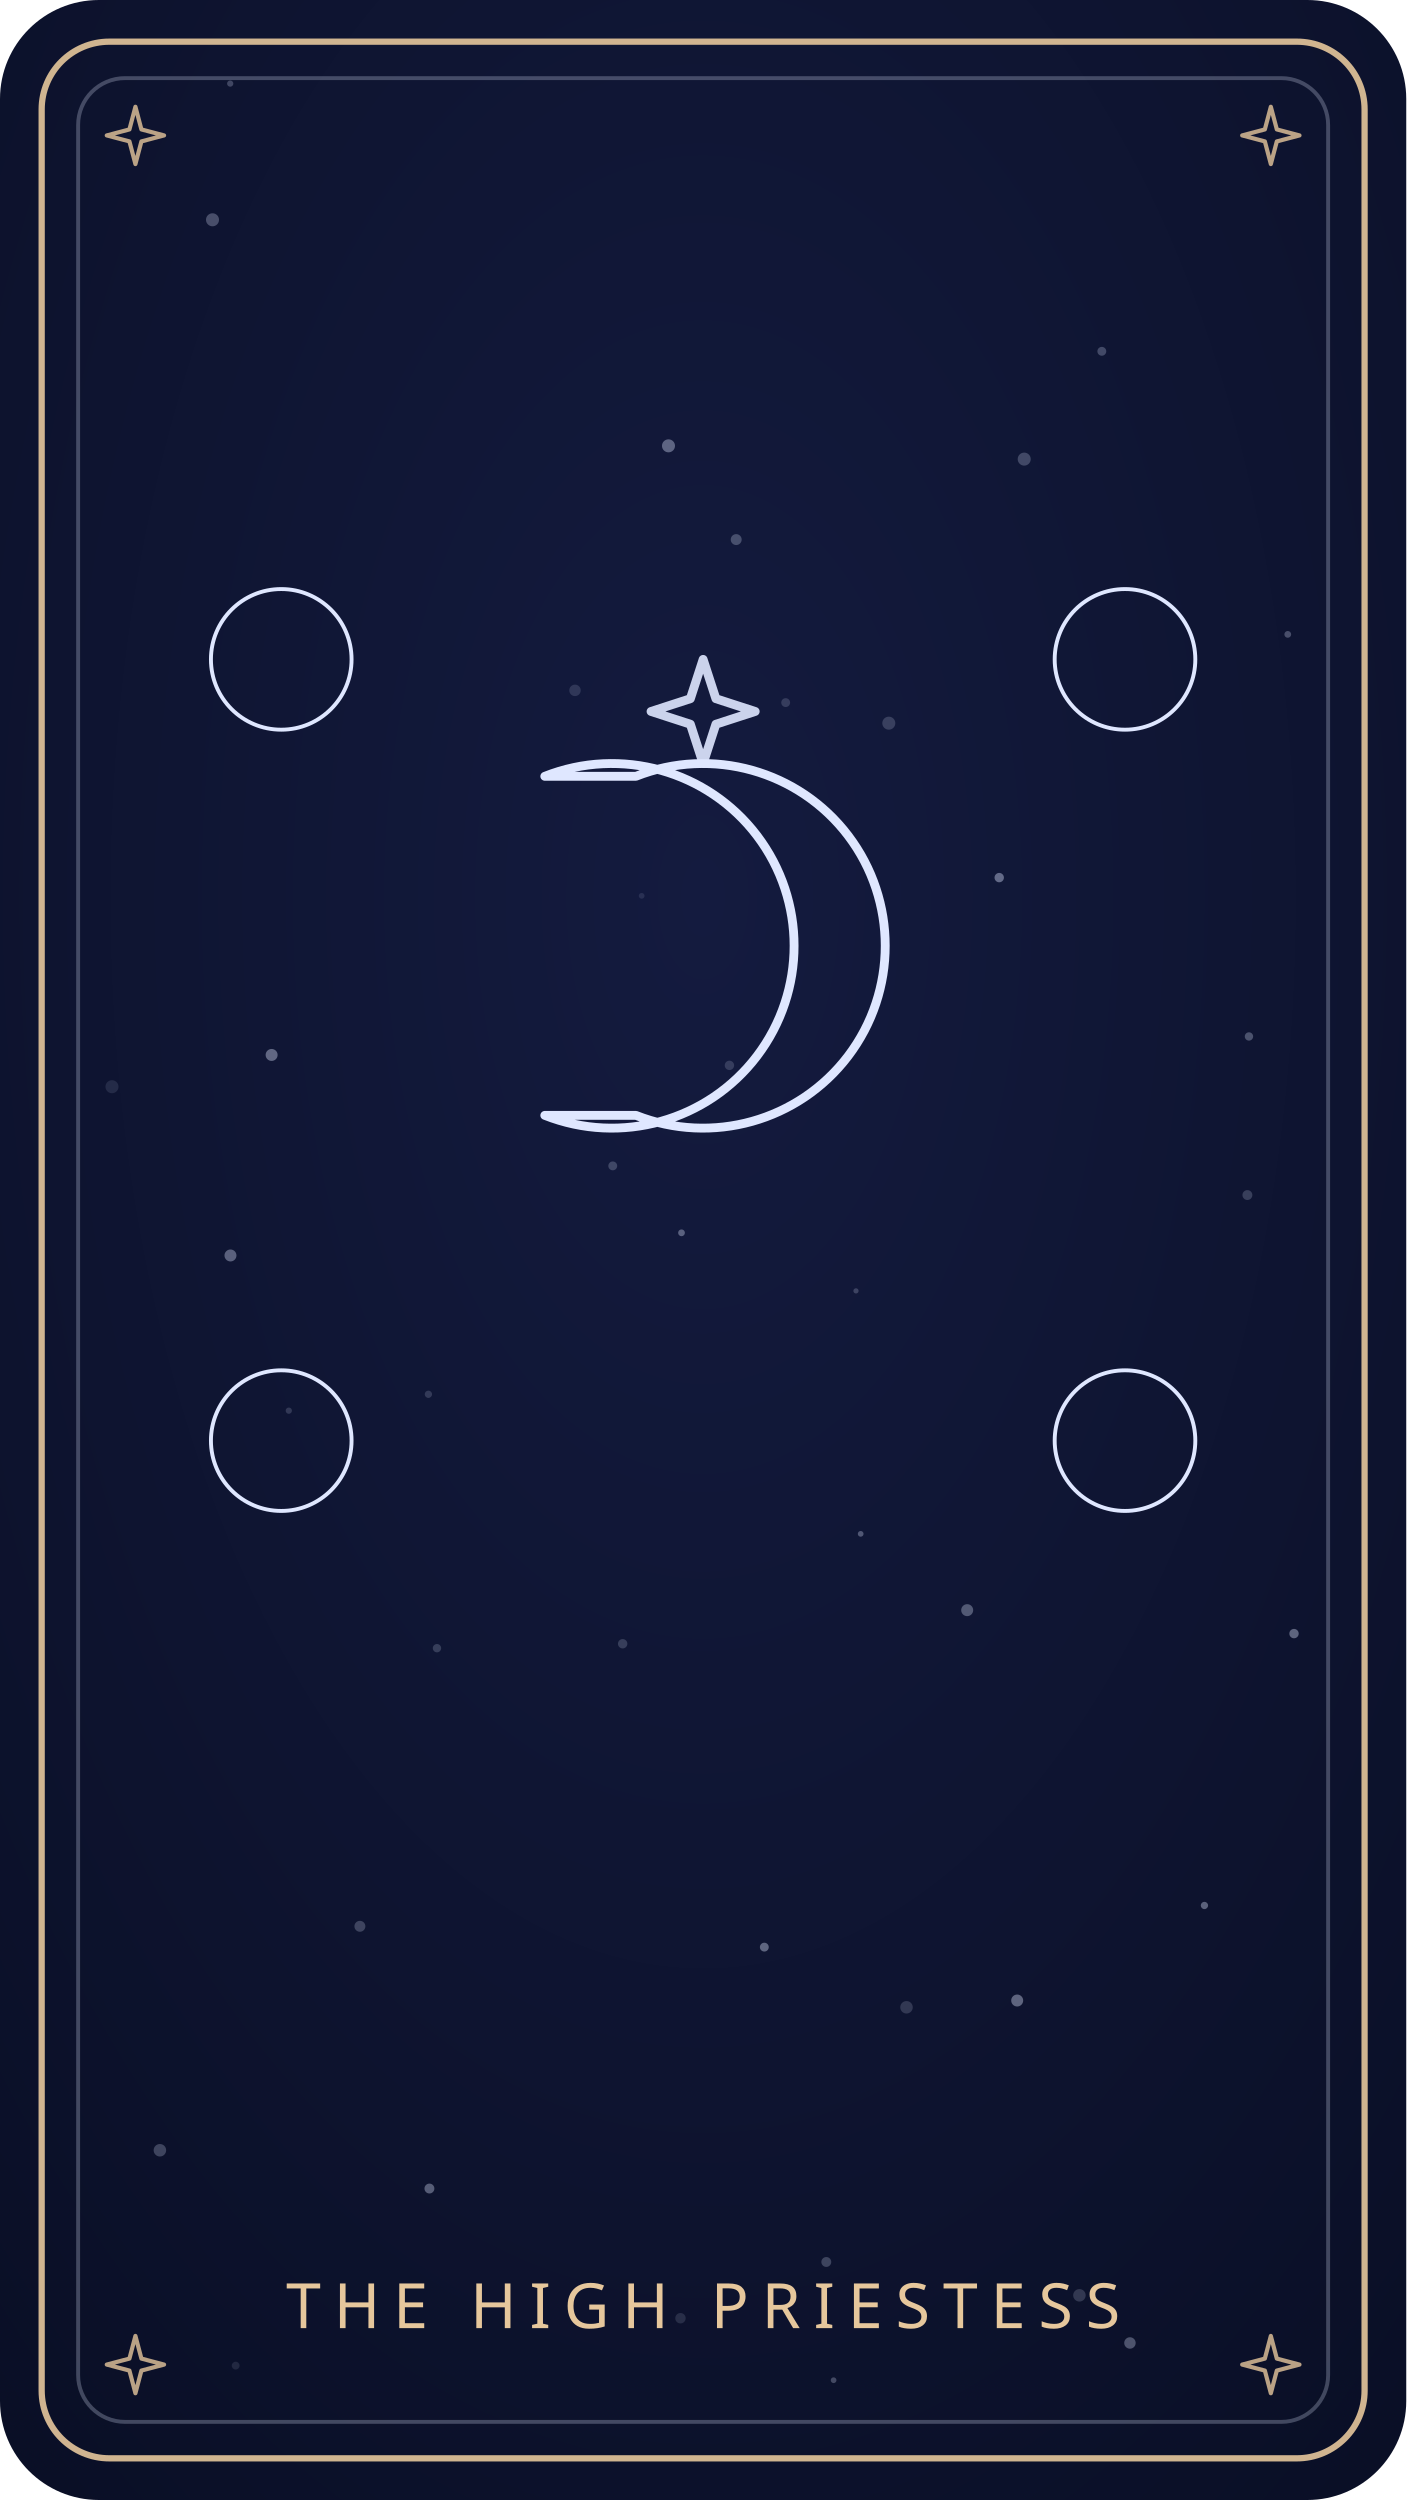
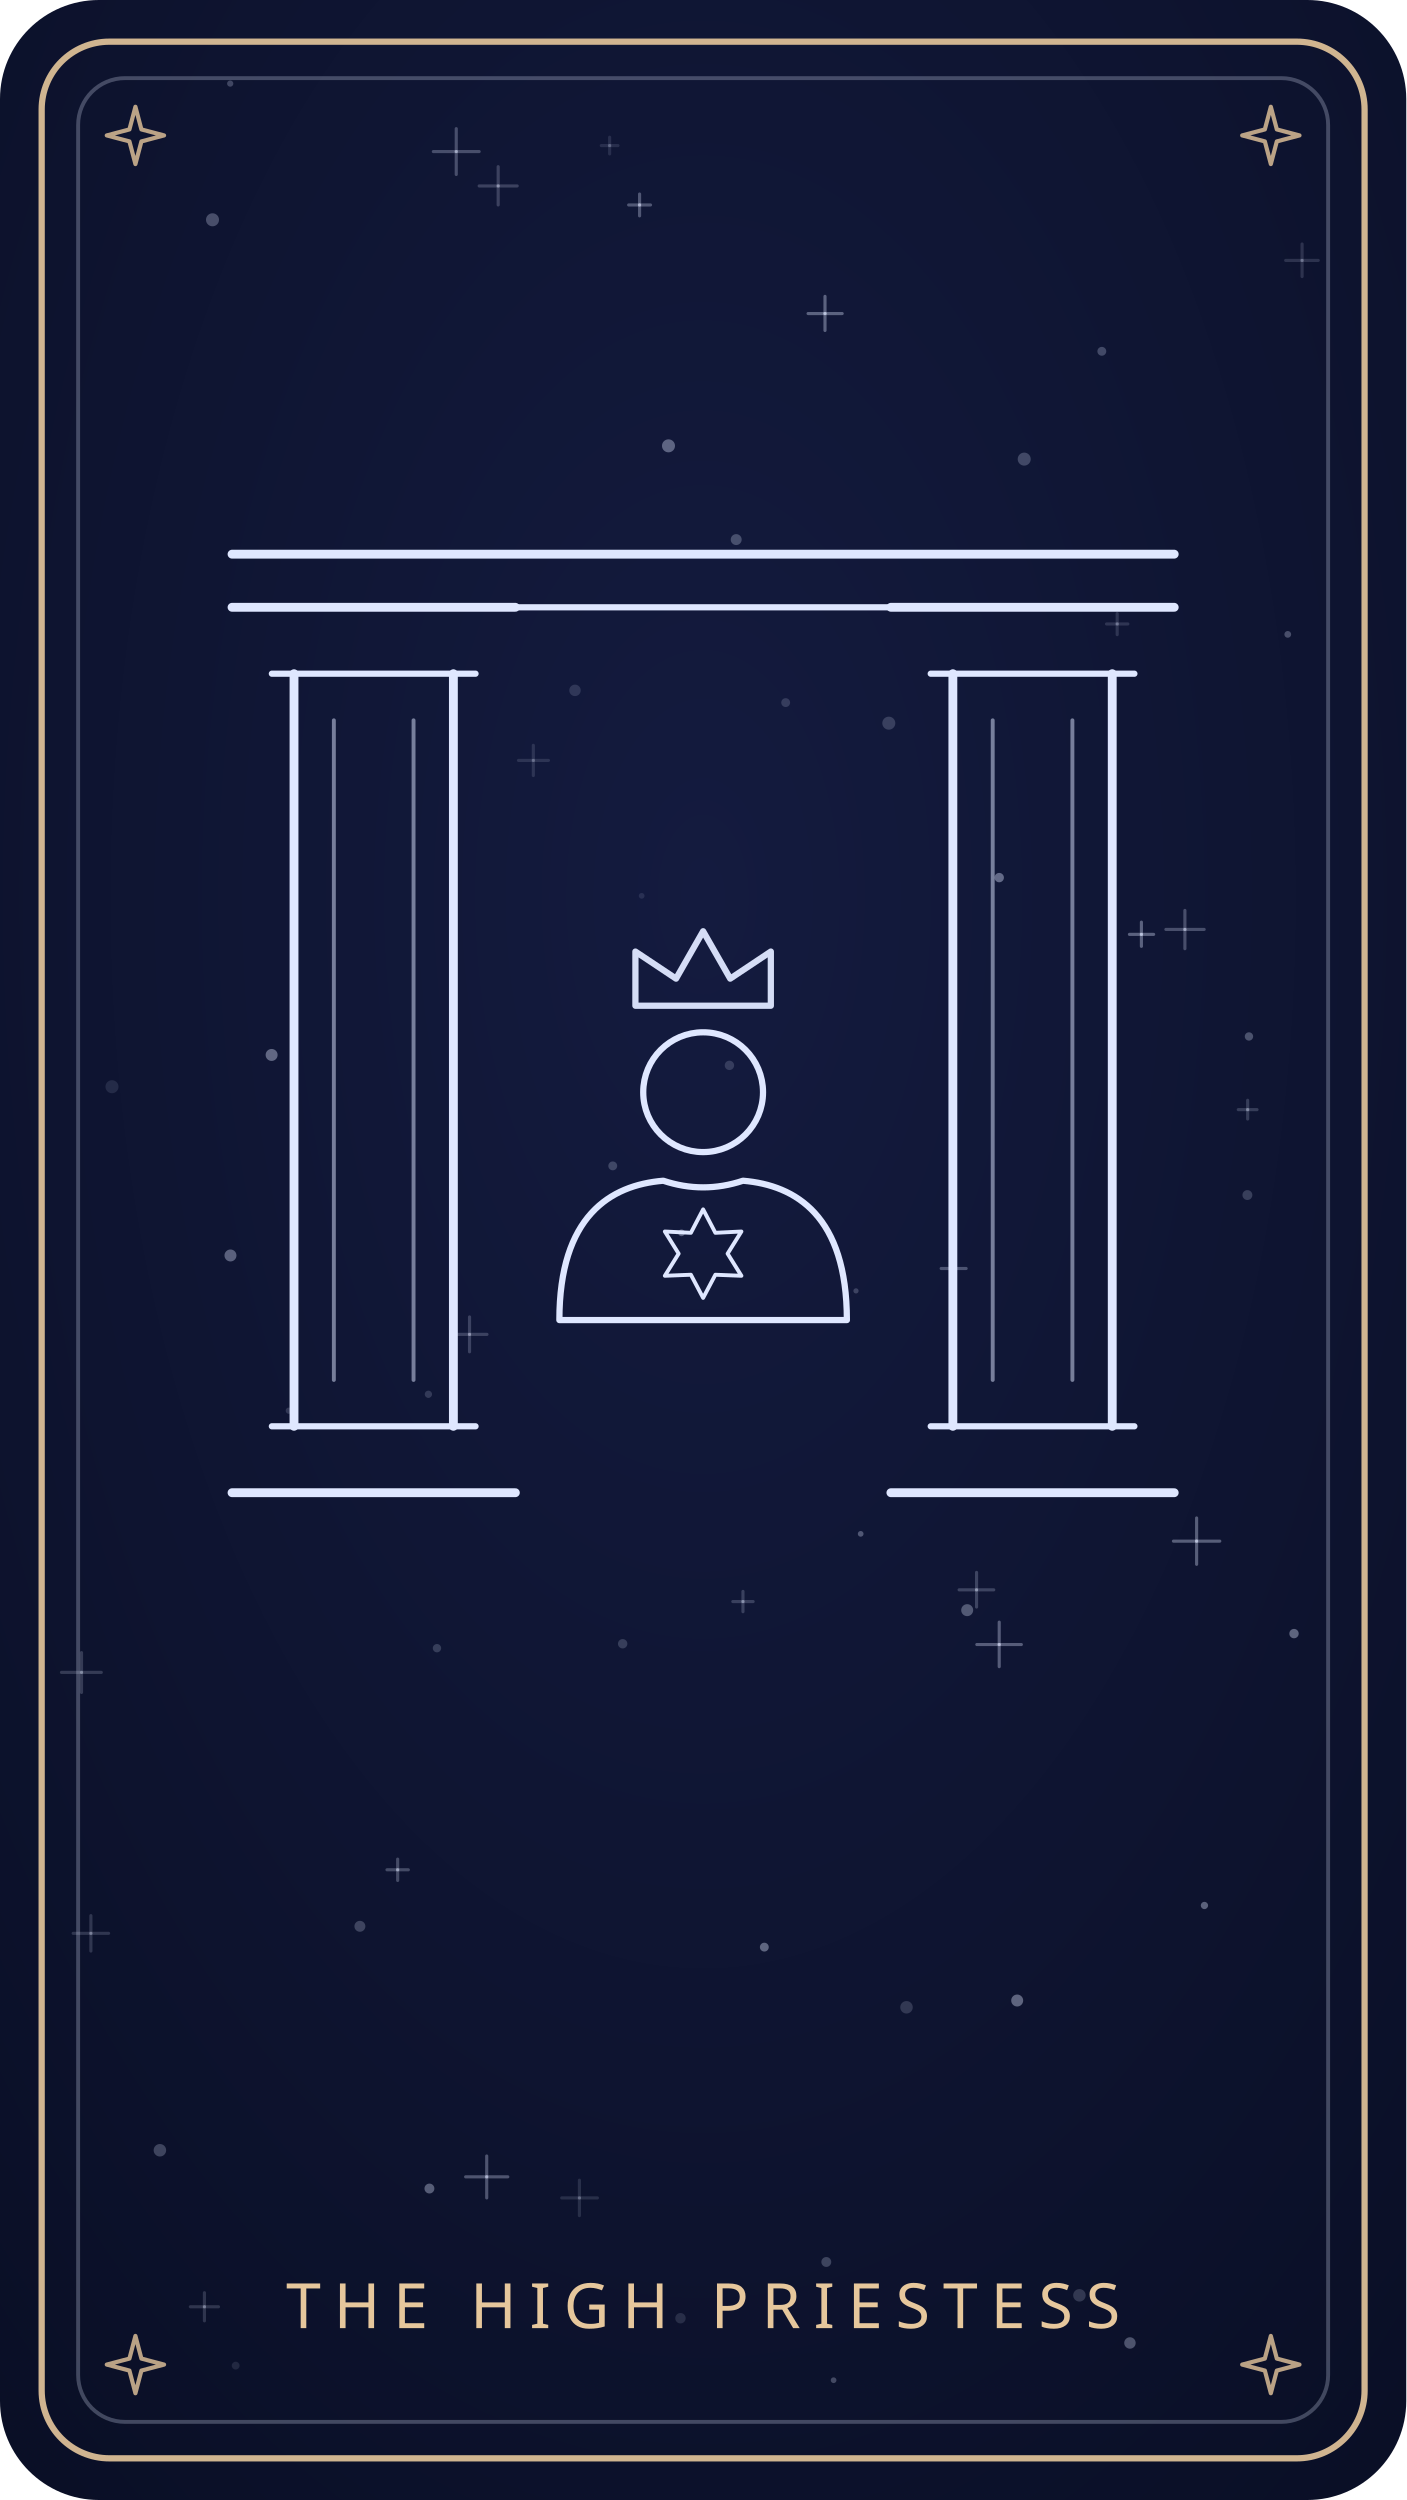
<svg xmlns="http://www.w3.org/2000/svg" viewBox="0 0 540 960" width="540" height="960">
  <defs>
    <radialGradient id="bg" cx="50%" cy="36%" r="85%">
      <stop offset="0%" stop-color="#141b3f" />
      <stop offset="100%" stop-color="#090e24" />
    </radialGradient>
  </defs>
  <rect x="0" y="0" width="540" height="960" rx="38" fill="url(#bg)" />
  <circle cx="280.1" cy="409.1" r="1.8" fill="#dfe7ff" stroke="none" fill-opacity="0.17" />
  <circle cx="330.5" cy="589.0" r="1.1" fill="#dfe7ff" stroke="none" fill-opacity="0.31" />
  <circle cx="138.2" cy="739.7" r="2.1" fill="#dfe7ff" stroke="none" fill-opacity="0.23" />
  <circle cx="393.3" cy="176.3" r="2.5" fill="#dfe7ff" stroke="none" fill-opacity="0.24" />
  <circle cx="164.9" cy="840.4" r="1.9" fill="#dfe7ff" stroke="none" fill-opacity="0.35" />
-   <line x1="479.1" y1="426.1" x2="482.7" y2="426.1" w="1.2" color="#dfe7ff" op="0.187" />
-   <line x1="479.1" y1="426.1" x2="479.1" y2="429.7" w="1.2" color="#dfe7ff" op="0.187" />
-   <line x1="479.1" y1="426.1" x2="475.5" y2="426.1" w="1.2" color="#dfe7ff" op="0.187" />
-   <line x1="479.1" y1="426.1" x2="479.1" y2="422.5" w="1.2" color="#dfe7ff" op="0.187" />
-   <line x1="375.0" y1="610.5" x2="381.6" y2="610.5" w="1.2" color="#dfe7ff" op="0.217" />
-   <line x1="375.0" y1="610.5" x2="375.0" y2="617.1" w="1.2" color="#dfe7ff" op="0.217" />
-   <line x1="375.0" y1="610.5" x2="368.3" y2="610.5" w="1.2" color="#dfe7ff" op="0.217" />
-   <line x1="375.0" y1="610.5" x2="375.0" y2="603.8" w="1.2" color="#dfe7ff" op="0.217" />
+   <line x1="479.1" y1="426.1" x2="482.7" y2="426.1" fill="none" stroke="#dfe7ff" stroke-width="1.2" stroke-linecap="round" stroke-linejoin="round" stroke-opacity="0.19" />
+   <line x1="479.1" y1="426.1" x2="479.1" y2="429.7" fill="none" stroke="#dfe7ff" stroke-width="1.2" stroke-linecap="round" stroke-linejoin="round" stroke-opacity="0.19" />
+   <line x1="479.1" y1="426.1" x2="475.5" y2="426.1" fill="none" stroke="#dfe7ff" stroke-width="1.2" stroke-linecap="round" stroke-linejoin="round" stroke-opacity="0.19" />
+   <line x1="479.1" y1="426.1" x2="479.1" y2="422.5" fill="none" stroke="#dfe7ff" stroke-width="1.2" stroke-linecap="round" stroke-linejoin="round" stroke-opacity="0.19" />
+   <line x1="375.0" y1="610.5" x2="381.6" y2="610.5" fill="none" stroke="#dfe7ff" stroke-width="1.2" stroke-linecap="round" stroke-linejoin="round" stroke-opacity="0.22" />
+   <line x1="375.0" y1="610.5" x2="375.0" y2="617.1" fill="none" stroke="#dfe7ff" stroke-width="1.2" stroke-linecap="round" stroke-linejoin="round" stroke-opacity="0.22" />
+   <line x1="375.0" y1="610.5" x2="368.3" y2="610.5" fill="none" stroke="#dfe7ff" stroke-width="1.2" stroke-linecap="round" stroke-linejoin="round" stroke-opacity="0.22" />
+   <line x1="375.0" y1="610.5" x2="375.0" y2="603.8" fill="none" stroke="#dfe7ff" stroke-width="1.2" stroke-linecap="round" stroke-linejoin="round" stroke-opacity="0.22" />
  <circle cx="104.3" cy="405.1" r="2.3" fill="#dfe7ff" stroke="none" fill-opacity="0.39" />
  <circle cx="293.5" cy="747.7" r="1.7" fill="#dfe7ff" stroke="none" fill-opacity="0.38" />
  <circle cx="261.7" cy="473.4" r="1.3" fill="#dfe7ff" stroke="none" fill-opacity="0.35" />
  <circle cx="390.6" cy="768.2" r="2.3" fill="#dfe7ff" stroke="none" fill-opacity="0.38" />
-   <line x1="34.9" y1="742.4" x2="41.7" y2="742.4" w="1.2" color="#dfe7ff" op="0.169" />
-   <line x1="34.9" y1="742.4" x2="34.9" y2="749.2" w="1.2" color="#dfe7ff" op="0.169" />
-   <line x1="34.9" y1="742.4" x2="28.1" y2="742.4" w="1.2" color="#dfe7ff" op="0.169" />
-   <line x1="34.9" y1="742.4" x2="34.9" y2="735.6" w="1.2" color="#dfe7ff" op="0.169" />
+   <line x1="34.9" y1="742.4" x2="41.7" y2="742.4" fill="none" stroke="#dfe7ff" stroke-width="1.2" stroke-linecap="round" stroke-linejoin="round" stroke-opacity="0.17" />
+   <line x1="34.9" y1="742.4" x2="34.9" y2="749.2" fill="none" stroke="#dfe7ff" stroke-width="1.2" stroke-linecap="round" stroke-linejoin="round" stroke-opacity="0.17" />
+   <line x1="34.9" y1="742.4" x2="28.1" y2="742.4" fill="none" stroke="#dfe7ff" stroke-width="1.2" stroke-linecap="round" stroke-linejoin="round" stroke-opacity="0.17" />
+   <line x1="34.9" y1="742.4" x2="34.9" y2="735.6" fill="none" stroke="#dfe7ff" stroke-width="1.2" stroke-linecap="round" stroke-linejoin="round" stroke-opacity="0.17" />
  <circle cx="256.7" cy="171.2" r="2.5" fill="#dfe7ff" stroke="none" fill-opacity="0.37" />
  <circle cx="43.0" cy="417.3" r="2.5" fill="#dfe7ff" stroke="none" fill-opacity="0.11" />
-   <line x1="191.3" y1="71.4" x2="198.6" y2="71.4" w="1.2" color="#dfe7ff" op="0.213" />
-   <line x1="191.3" y1="71.4" x2="191.3" y2="78.7" w="1.2" color="#dfe7ff" op="0.213" />
-   <line x1="191.3" y1="71.4" x2="184.0" y2="71.4" w="1.2" color="#dfe7ff" op="0.213" />
-   <line x1="191.3" y1="71.4" x2="191.3" y2="64.0" w="1.2" color="#dfe7ff" op="0.213" />
+   <line x1="191.3" y1="71.4" x2="198.6" y2="71.4" fill="none" stroke="#dfe7ff" stroke-width="1.2" stroke-linecap="round" stroke-linejoin="round" stroke-opacity="0.21" />
+   <line x1="191.3" y1="71.4" x2="191.3" y2="78.7" fill="none" stroke="#dfe7ff" stroke-width="1.2" stroke-linecap="round" stroke-linejoin="round" stroke-opacity="0.21" />
+   <line x1="191.3" y1="71.4" x2="184.0" y2="71.4" fill="none" stroke="#dfe7ff" stroke-width="1.2" stroke-linecap="round" stroke-linejoin="round" stroke-opacity="0.21" />
+   <line x1="191.3" y1="71.4" x2="191.3" y2="64.0" fill="none" stroke="#dfe7ff" stroke-width="1.2" stroke-linecap="round" stroke-linejoin="round" stroke-opacity="0.21" />
  <circle cx="423.1" cy="134.9" r="1.7" fill="#dfe7ff" stroke="none" fill-opacity="0.25" />
-   <line x1="316.8" y1="120.4" x2="323.4" y2="120.4" w="1.2" color="#dfe7ff" op="0.36" />
-   <line x1="316.8" y1="120.4" x2="316.8" y2="126.9" w="1.2" color="#dfe7ff" op="0.36" />
-   <line x1="316.8" y1="120.4" x2="310.3" y2="120.4" w="1.2" color="#dfe7ff" op="0.36" />
-   <line x1="316.8" y1="120.4" x2="316.8" y2="113.8" w="1.2" color="#dfe7ff" op="0.36" />
-   <line x1="175.2" y1="58.2" x2="184.0" y2="58.2" w="1.2" color="#dfe7ff" op="0.273" />
-   <line x1="175.2" y1="58.2" x2="175.2" y2="67.0" w="1.2" color="#dfe7ff" op="0.273" />
-   <line x1="175.2" y1="58.2" x2="166.4" y2="58.2" w="1.2" color="#dfe7ff" op="0.273" />
-   <line x1="175.2" y1="58.2" x2="175.2" y2="49.4" w="1.2" color="#dfe7ff" op="0.273" />
+   <line x1="316.8" y1="120.4" x2="323.4" y2="120.4" fill="none" stroke="#dfe7ff" stroke-width="1.2" stroke-linecap="round" stroke-linejoin="round" stroke-opacity="0.36" />
+   <line x1="316.8" y1="120.4" x2="316.8" y2="126.9" fill="none" stroke="#dfe7ff" stroke-width="1.2" stroke-linecap="round" stroke-linejoin="round" stroke-opacity="0.36" />
+   <line x1="316.8" y1="120.4" x2="310.3" y2="120.4" fill="none" stroke="#dfe7ff" stroke-width="1.2" stroke-linecap="round" stroke-linejoin="round" stroke-opacity="0.36" />
+   <line x1="316.8" y1="120.4" x2="316.8" y2="113.8" fill="none" stroke="#dfe7ff" stroke-width="1.2" stroke-linecap="round" stroke-linejoin="round" stroke-opacity="0.36" />
+   <line x1="175.2" y1="58.2" x2="184.0" y2="58.2" fill="none" stroke="#dfe7ff" stroke-width="1.2" stroke-linecap="round" stroke-linejoin="round" stroke-opacity="0.27" />
+   <line x1="175.2" y1="58.2" x2="175.2" y2="67.0" fill="none" stroke="#dfe7ff" stroke-width="1.2" stroke-linecap="round" stroke-linejoin="round" stroke-opacity="0.27" />
+   <line x1="175.2" y1="58.2" x2="166.4" y2="58.2" fill="none" stroke="#dfe7ff" stroke-width="1.2" stroke-linecap="round" stroke-linejoin="round" stroke-opacity="0.27" />
+   <line x1="175.2" y1="58.2" x2="175.2" y2="49.4" fill="none" stroke="#dfe7ff" stroke-width="1.2" stroke-linecap="round" stroke-linejoin="round" stroke-opacity="0.27" />
  <circle cx="433.9" cy="899.7" r="2.2" fill="#dfe7ff" stroke="none" fill-opacity="0.31" />
-   <line x1="383.7" y1="631.5" x2="392.2" y2="631.5" w="1.2" color="#dfe7ff" op="0.341" />
-   <line x1="383.7" y1="631.5" x2="383.7" y2="640.0" w="1.2" color="#dfe7ff" op="0.341" />
-   <line x1="383.7" y1="631.5" x2="375.1" y2="631.5" w="1.2" color="#dfe7ff" op="0.341" />
-   <line x1="383.7" y1="631.5" x2="383.7" y2="622.9" w="1.2" color="#dfe7ff" op="0.341" />
-   <line x1="222.5" y1="844.0" x2="229.4" y2="844.0" w="1.2" color="#dfe7ff" op="0.125" />
-   <line x1="222.5" y1="844.0" x2="222.5" y2="850.8" w="1.2" color="#dfe7ff" op="0.125" />
-   <line x1="222.5" y1="844.0" x2="215.7" y2="844.0" w="1.2" color="#dfe7ff" op="0.125" />
-   <line x1="222.5" y1="844.0" x2="222.5" y2="837.2" w="1.2" color="#dfe7ff" op="0.125" />
-   <line x1="180.3" y1="512.4" x2="187.0" y2="512.4" w="1.2" color="#dfe7ff" op="0.214" />
-   <line x1="180.3" y1="512.4" x2="180.3" y2="519.1" w="1.2" color="#dfe7ff" op="0.214" />
-   <line x1="180.3" y1="512.4" x2="173.6" y2="512.4" w="1.2" color="#dfe7ff" op="0.214" />
-   <line x1="180.3" y1="512.4" x2="180.3" y2="505.7" w="1.2" color="#dfe7ff" op="0.214" />
+   <line x1="383.7" y1="631.5" x2="392.2" y2="631.5" fill="none" stroke="#dfe7ff" stroke-width="1.2" stroke-linecap="round" stroke-linejoin="round" stroke-opacity="0.34" />
+   <line x1="383.7" y1="631.5" x2="383.7" y2="640.0" fill="none" stroke="#dfe7ff" stroke-width="1.2" stroke-linecap="round" stroke-linejoin="round" stroke-opacity="0.34" />
+   <line x1="383.7" y1="631.5" x2="375.1" y2="631.5" fill="none" stroke="#dfe7ff" stroke-width="1.2" stroke-linecap="round" stroke-linejoin="round" stroke-opacity="0.34" />
+   <line x1="383.7" y1="631.5" x2="383.7" y2="622.9" fill="none" stroke="#dfe7ff" stroke-width="1.2" stroke-linecap="round" stroke-linejoin="round" stroke-opacity="0.34" />
+   <line x1="222.5" y1="844.0" x2="229.4" y2="844.0" fill="none" stroke="#dfe7ff" stroke-width="1.2" stroke-linecap="round" stroke-linejoin="round" stroke-opacity="0.13" />
+   <line x1="222.5" y1="844.0" x2="222.5" y2="850.8" fill="none" stroke="#dfe7ff" stroke-width="1.2" stroke-linecap="round" stroke-linejoin="round" stroke-opacity="0.13" />
+   <line x1="222.5" y1="844.0" x2="215.7" y2="844.0" fill="none" stroke="#dfe7ff" stroke-width="1.2" stroke-linecap="round" stroke-linejoin="round" stroke-opacity="0.13" />
+   <line x1="222.5" y1="844.0" x2="222.5" y2="837.2" fill="none" stroke="#dfe7ff" stroke-width="1.2" stroke-linecap="round" stroke-linejoin="round" stroke-opacity="0.13" />
+   <line x1="180.3" y1="512.4" x2="187.0" y2="512.4" fill="none" stroke="#dfe7ff" stroke-width="1.2" stroke-linecap="round" stroke-linejoin="round" stroke-opacity="0.21" />
+   <line x1="180.3" y1="512.4" x2="180.3" y2="519.1" fill="none" stroke="#dfe7ff" stroke-width="1.2" stroke-linecap="round" stroke-linejoin="round" stroke-opacity="0.21" />
+   <line x1="180.3" y1="512.4" x2="173.6" y2="512.4" fill="none" stroke="#dfe7ff" stroke-width="1.2" stroke-linecap="round" stroke-linejoin="round" stroke-opacity="0.21" />
+   <line x1="180.3" y1="512.4" x2="180.3" y2="505.7" fill="none" stroke="#dfe7ff" stroke-width="1.2" stroke-linecap="round" stroke-linejoin="round" stroke-opacity="0.21" />
  <circle cx="348.1" cy="770.8" r="2.4" fill="#dfe7ff" stroke="none" fill-opacity="0.17" />
-   <line x1="429.0" y1="239.6" x2="433.1" y2="239.6" w="1.2" color="#dfe7ff" op="0.151" />
-   <line x1="429.0" y1="239.6" x2="429.0" y2="243.7" w="1.2" color="#dfe7ff" op="0.151" />
-   <line x1="429.0" y1="239.6" x2="424.9" y2="239.6" w="1.2" color="#dfe7ff" op="0.151" />
-   <line x1="429.0" y1="239.6" x2="429.0" y2="235.6" w="1.2" color="#dfe7ff" op="0.151" />
+   <line x1="429.0" y1="239.6" x2="433.1" y2="239.6" fill="none" stroke="#dfe7ff" stroke-width="1.2" stroke-linecap="round" stroke-linejoin="round" stroke-opacity="0.15" />
+   <line x1="429.0" y1="239.6" x2="429.0" y2="243.7" fill="none" stroke="#dfe7ff" stroke-width="1.2" stroke-linecap="round" stroke-linejoin="round" stroke-opacity="0.15" />
+   <line x1="429.0" y1="239.6" x2="424.9" y2="239.6" fill="none" stroke="#dfe7ff" stroke-width="1.2" stroke-linecap="round" stroke-linejoin="round" stroke-opacity="0.15" />
+   <line x1="429.0" y1="239.6" x2="429.0" y2="235.6" fill="none" stroke="#dfe7ff" stroke-width="1.2" stroke-linecap="round" stroke-linejoin="round" stroke-opacity="0.15" />
  <circle cx="220.8" cy="265.1" r="2.2" fill="#dfe7ff" stroke="none" fill-opacity="0.15" />
  <circle cx="239.1" cy="631.2" r="1.8" fill="#dfe7ff" stroke="none" fill-opacity="0.19" />
-   <line x1="78.5" y1="885.8" x2="83.9" y2="885.8" w="1.2" color="#dfe7ff" op="0.171" />
-   <line x1="78.5" y1="885.8" x2="78.5" y2="891.2" w="1.2" color="#dfe7ff" op="0.171" />
-   <line x1="78.5" y1="885.8" x2="73.1" y2="885.8" w="1.2" color="#dfe7ff" op="0.171" />
-   <line x1="78.5" y1="885.8" x2="78.5" y2="880.4" w="1.2" color="#dfe7ff" op="0.171" />
+   <line x1="78.5" y1="885.8" x2="83.9" y2="885.8" fill="none" stroke="#dfe7ff" stroke-width="1.2" stroke-linecap="round" stroke-linejoin="round" stroke-opacity="0.17" />
+   <line x1="78.5" y1="885.8" x2="78.5" y2="891.2" fill="none" stroke="#dfe7ff" stroke-width="1.2" stroke-linecap="round" stroke-linejoin="round" stroke-opacity="0.17" />
+   <line x1="78.5" y1="885.8" x2="73.1" y2="885.8" fill="none" stroke="#dfe7ff" stroke-width="1.2" stroke-linecap="round" stroke-linejoin="round" stroke-opacity="0.17" />
+   <line x1="78.5" y1="885.8" x2="78.5" y2="880.4" fill="none" stroke="#dfe7ff" stroke-width="1.2" stroke-linecap="round" stroke-linejoin="round" stroke-opacity="0.17" />
  <circle cx="301.7" cy="269.8" r="1.7" fill="#dfe7ff" stroke="none" fill-opacity="0.17" />
-   <line x1="31.3" y1="642.2" x2="38.9" y2="642.2" w="1.2" color="#dfe7ff" op="0.194" />
-   <line x1="31.3" y1="642.2" x2="31.3" y2="649.9" w="1.2" color="#dfe7ff" op="0.194" />
-   <line x1="31.3" y1="642.2" x2="23.6" y2="642.2" w="1.2" color="#dfe7ff" op="0.194" />
-   <line x1="31.3" y1="642.2" x2="31.3" y2="634.6" w="1.2" color="#dfe7ff" op="0.194" />
+   <line x1="31.3" y1="642.2" x2="38.9" y2="642.2" fill="none" stroke="#dfe7ff" stroke-width="1.2" stroke-linecap="round" stroke-linejoin="round" stroke-opacity="0.19" />
+   <line x1="31.3" y1="642.2" x2="31.3" y2="649.9" fill="none" stroke="#dfe7ff" stroke-width="1.2" stroke-linecap="round" stroke-linejoin="round" stroke-opacity="0.19" />
+   <line x1="31.3" y1="642.2" x2="23.6" y2="642.2" fill="none" stroke="#dfe7ff" stroke-width="1.2" stroke-linecap="round" stroke-linejoin="round" stroke-opacity="0.19" />
+   <line x1="31.3" y1="642.2" x2="31.3" y2="634.6" fill="none" stroke="#dfe7ff" stroke-width="1.2" stroke-linecap="round" stroke-linejoin="round" stroke-opacity="0.19" />
  <circle cx="479.0" cy="458.9" r="1.9" fill="#dfe7ff" stroke="none" fill-opacity="0.20" />
  <circle cx="235.3" cy="447.7" r="1.7" fill="#dfe7ff" stroke="none" fill-opacity="0.22" />
  <circle cx="90.5" cy="908.4" r="1.5" fill="#dfe7ff" stroke="none" fill-opacity="0.11" />
  <circle cx="110.9" cy="541.7" r="1.2" fill="#dfe7ff" stroke="none" fill-opacity="0.17" />
  <circle cx="246.4" cy="344.0" r="1.1" fill="#dfe7ff" stroke="none" fill-opacity="0.11" />
-   <line x1="438.3" y1="358.8" x2="443.0" y2="358.8" w="1.2" color="#dfe7ff" op="0.355" />
-   <line x1="438.3" y1="358.8" x2="438.3" y2="363.4" w="1.2" color="#dfe7ff" op="0.355" />
-   <line x1="438.3" y1="358.8" x2="433.7" y2="358.8" w="1.2" color="#dfe7ff" op="0.355" />
-   <line x1="438.3" y1="358.8" x2="438.3" y2="354.1" w="1.2" color="#dfe7ff" op="0.355" />
-   <line x1="366.2" y1="487.1" x2="371.0" y2="487.1" w="1.2" color="#dfe7ff" op="0.293" />
-   <line x1="366.2" y1="487.1" x2="366.2" y2="492.0" w="1.2" color="#dfe7ff" op="0.293" />
-   <line x1="366.2" y1="487.1" x2="361.4" y2="487.1" w="1.2" color="#dfe7ff" op="0.293" />
-   <line x1="366.2" y1="487.1" x2="366.2" y2="482.3" w="1.2" color="#dfe7ff" op="0.293" />
+   <line x1="438.3" y1="358.8" x2="443.0" y2="358.8" fill="none" stroke="#dfe7ff" stroke-width="1.2" stroke-linecap="round" stroke-linejoin="round" stroke-opacity="0.36" />
+   <line x1="438.3" y1="358.8" x2="438.3" y2="363.4" fill="none" stroke="#dfe7ff" stroke-width="1.2" stroke-linecap="round" stroke-linejoin="round" stroke-opacity="0.36" />
+   <line x1="438.3" y1="358.8" x2="433.7" y2="358.8" fill="none" stroke="#dfe7ff" stroke-width="1.2" stroke-linecap="round" stroke-linejoin="round" stroke-opacity="0.36" />
+   <line x1="438.3" y1="358.8" x2="438.3" y2="354.1" fill="none" stroke="#dfe7ff" stroke-width="1.2" stroke-linecap="round" stroke-linejoin="round" stroke-opacity="0.36" />
+   <line x1="366.2" y1="487.1" x2="371.0" y2="487.1" fill="none" stroke="#dfe7ff" stroke-width="1.2" stroke-linecap="round" stroke-linejoin="round" stroke-opacity="0.29" />
+   <line x1="366.2" y1="487.1" x2="366.2" y2="492.0" fill="none" stroke="#dfe7ff" stroke-width="1.2" stroke-linecap="round" stroke-linejoin="round" stroke-opacity="0.29" />
+   <line x1="366.2" y1="487.1" x2="361.4" y2="487.1" fill="none" stroke="#dfe7ff" stroke-width="1.2" stroke-linecap="round" stroke-linejoin="round" stroke-opacity="0.29" />
+   <line x1="366.2" y1="487.1" x2="366.2" y2="482.3" fill="none" stroke="#dfe7ff" stroke-width="1.2" stroke-linecap="round" stroke-linejoin="round" stroke-opacity="0.29" />
  <circle cx="341.3" cy="277.7" r="2.5" fill="#dfe7ff" stroke="none" fill-opacity="0.19" />
  <circle cx="496.9" cy="627.3" r="1.8" fill="#dfe7ff" stroke="none" fill-opacity="0.38" />
  <circle cx="494.5" cy="243.6" r="1.3" fill="#dfe7ff" stroke="none" fill-opacity="0.28" />
  <circle cx="81.6" cy="84.4" r="2.5" fill="#dfe7ff" stroke="none" fill-opacity="0.28" />
-   <line x1="152.7" y1="718.0" x2="156.8" y2="718.0" w="1.2" color="#dfe7ff" op="0.256" />
-   <line x1="152.7" y1="718.0" x2="152.7" y2="722.1" w="1.2" color="#dfe7ff" op="0.256" />
-   <line x1="152.7" y1="718.0" x2="148.6" y2="718.0" w="1.2" color="#dfe7ff" op="0.256" />
-   <line x1="152.7" y1="718.0" x2="152.7" y2="713.9" w="1.2" color="#dfe7ff" op="0.256" />
+   <line x1="152.7" y1="718.0" x2="156.8" y2="718.0" fill="none" stroke="#dfe7ff" stroke-width="1.2" stroke-linecap="round" stroke-linejoin="round" stroke-opacity="0.26" />
+   <line x1="152.7" y1="718.0" x2="152.7" y2="722.1" fill="none" stroke="#dfe7ff" stroke-width="1.2" stroke-linecap="round" stroke-linejoin="round" stroke-opacity="0.26" />
+   <line x1="152.7" y1="718.0" x2="148.6" y2="718.0" fill="none" stroke="#dfe7ff" stroke-width="1.2" stroke-linecap="round" stroke-linejoin="round" stroke-opacity="0.26" />
+   <line x1="152.7" y1="718.0" x2="152.7" y2="713.9" fill="none" stroke="#dfe7ff" stroke-width="1.2" stroke-linecap="round" stroke-linejoin="round" stroke-opacity="0.26" />
  <circle cx="462.5" cy="731.7" r="1.4" fill="#dfe7ff" stroke="none" fill-opacity="0.37" />
-   <line x1="234.1" y1="55.9" x2="237.3" y2="55.9" w="1.2" color="#dfe7ff" op="0.119" />
-   <line x1="234.1" y1="55.9" x2="234.1" y2="59.1" w="1.2" color="#dfe7ff" op="0.119" />
-   <line x1="234.1" y1="55.9" x2="230.9" y2="55.9" w="1.2" color="#dfe7ff" op="0.119" />
-   <line x1="234.1" y1="55.9" x2="234.1" y2="52.7" w="1.2" color="#dfe7ff" op="0.119" />
-   <line x1="245.6" y1="78.7" x2="249.8" y2="78.7" w="1.2" color="#dfe7ff" op="0.313" />
-   <line x1="245.6" y1="78.7" x2="245.6" y2="82.9" w="1.2" color="#dfe7ff" op="0.313" />
-   <line x1="245.6" y1="78.7" x2="241.4" y2="78.7" w="1.2" color="#dfe7ff" op="0.313" />
-   <line x1="245.6" y1="78.7" x2="245.6" y2="74.5" w="1.2" color="#dfe7ff" op="0.313" />
+   <line x1="234.1" y1="55.9" x2="237.3" y2="55.9" fill="none" stroke="#dfe7ff" stroke-width="1.2" stroke-linecap="round" stroke-linejoin="round" stroke-opacity="0.12" />
+   <line x1="234.1" y1="55.9" x2="234.1" y2="59.1" fill="none" stroke="#dfe7ff" stroke-width="1.2" stroke-linecap="round" stroke-linejoin="round" stroke-opacity="0.12" />
+   <line x1="234.1" y1="55.9" x2="230.9" y2="55.9" fill="none" stroke="#dfe7ff" stroke-width="1.2" stroke-linecap="round" stroke-linejoin="round" stroke-opacity="0.12" />
+   <line x1="234.1" y1="55.9" x2="234.1" y2="52.7" fill="none" stroke="#dfe7ff" stroke-width="1.2" stroke-linecap="round" stroke-linejoin="round" stroke-opacity="0.12" />
+   <line x1="245.6" y1="78.7" x2="249.8" y2="78.7" fill="none" stroke="#dfe7ff" stroke-width="1.2" stroke-linecap="round" stroke-linejoin="round" stroke-opacity="0.31" />
+   <line x1="245.6" y1="78.7" x2="245.6" y2="82.9" fill="none" stroke="#dfe7ff" stroke-width="1.2" stroke-linecap="round" stroke-linejoin="round" stroke-opacity="0.31" />
+   <line x1="245.6" y1="78.7" x2="241.4" y2="78.7" fill="none" stroke="#dfe7ff" stroke-width="1.2" stroke-linecap="round" stroke-linejoin="round" stroke-opacity="0.31" />
+   <line x1="245.6" y1="78.7" x2="245.6" y2="74.5" fill="none" stroke="#dfe7ff" stroke-width="1.2" stroke-linecap="round" stroke-linejoin="round" stroke-opacity="0.31" />
  <circle cx="88.4" cy="32.1" r="1.2" fill="#dfe7ff" stroke="none" fill-opacity="0.24" />
-   <line x1="186.9" y1="835.9" x2="195.0" y2="835.9" w="1.2" color="#dfe7ff" op="0.308" />
-   <line x1="186.9" y1="835.9" x2="186.9" y2="844.0" w="1.2" color="#dfe7ff" op="0.308" />
-   <line x1="186.9" y1="835.9" x2="178.8" y2="835.9" w="1.2" color="#dfe7ff" op="0.308" />
-   <line x1="186.9" y1="835.9" x2="186.9" y2="827.9" w="1.2" color="#dfe7ff" op="0.308" />
+   <line x1="186.9" y1="835.9" x2="195.0" y2="835.9" fill="none" stroke="#dfe7ff" stroke-width="1.2" stroke-linecap="round" stroke-linejoin="round" stroke-opacity="0.31" />
+   <line x1="186.9" y1="835.9" x2="186.9" y2="844.0" fill="none" stroke="#dfe7ff" stroke-width="1.2" stroke-linecap="round" stroke-linejoin="round" stroke-opacity="0.31" />
+   <line x1="186.9" y1="835.9" x2="178.8" y2="835.9" fill="none" stroke="#dfe7ff" stroke-width="1.2" stroke-linecap="round" stroke-linejoin="round" stroke-opacity="0.31" />
+   <line x1="186.9" y1="835.9" x2="186.9" y2="827.9" fill="none" stroke="#dfe7ff" stroke-width="1.2" stroke-linecap="round" stroke-linejoin="round" stroke-opacity="0.31" />
  <circle cx="88.5" cy="482.1" r="2.3" fill="#dfe7ff" stroke="none" fill-opacity="0.36" />
  <circle cx="371.4" cy="618.3" r="2.3" fill="#dfe7ff" stroke="none" fill-opacity="0.32" />
  <circle cx="317.3" cy="868.6" r="1.9" fill="#dfe7ff" stroke="none" fill-opacity="0.23" />
  <circle cx="167.8" cy="632.9" r="1.6" fill="#dfe7ff" stroke="none" fill-opacity="0.19" />
-   <line x1="459.5" y1="591.8" x2="468.4" y2="591.8" w="1.2" color="#dfe7ff" op="0.349" />
-   <line x1="459.5" y1="591.8" x2="459.5" y2="600.7" w="1.2" color="#dfe7ff" op="0.349" />
-   <line x1="459.5" y1="591.8" x2="450.6" y2="591.8" w="1.2" color="#dfe7ff" op="0.349" />
-   <line x1="459.5" y1="591.8" x2="459.5" y2="582.9" w="1.2" color="#dfe7ff" op="0.349" />
-   <line x1="500.0" y1="100.0" x2="506.2" y2="100.0" w="1.2" color="#dfe7ff" op="0.149" />
-   <line x1="500.0" y1="100.0" x2="500.0" y2="106.2" w="1.2" color="#dfe7ff" op="0.149" />
-   <line x1="500.0" y1="100.0" x2="493.7" y2="100.0" w="1.2" color="#dfe7ff" op="0.149" />
-   <line x1="500.0" y1="100.0" x2="500.0" y2="93.7" w="1.2" color="#dfe7ff" op="0.149" />
-   <line x1="285.3" y1="615.0" x2="289.2" y2="615.0" w="1.2" color="#dfe7ff" op="0.199" />
-   <line x1="285.3" y1="615.0" x2="285.3" y2="618.9" w="1.2" color="#dfe7ff" op="0.199" />
-   <line x1="285.3" y1="615.0" x2="281.4" y2="615.0" w="1.2" color="#dfe7ff" op="0.199" />
-   <line x1="285.3" y1="615.0" x2="285.3" y2="611.1" w="1.2" color="#dfe7ff" op="0.199" />
+   <line x1="459.5" y1="591.8" x2="468.4" y2="591.8" fill="none" stroke="#dfe7ff" stroke-width="1.2" stroke-linecap="round" stroke-linejoin="round" stroke-opacity="0.35" />
+   <line x1="459.5" y1="591.8" x2="459.5" y2="600.7" fill="none" stroke="#dfe7ff" stroke-width="1.2" stroke-linecap="round" stroke-linejoin="round" stroke-opacity="0.35" />
+   <line x1="459.5" y1="591.8" x2="450.6" y2="591.8" fill="none" stroke="#dfe7ff" stroke-width="1.2" stroke-linecap="round" stroke-linejoin="round" stroke-opacity="0.35" />
+   <line x1="459.5" y1="591.8" x2="459.5" y2="582.9" fill="none" stroke="#dfe7ff" stroke-width="1.2" stroke-linecap="round" stroke-linejoin="round" stroke-opacity="0.35" />
+   <line x1="500.0" y1="100.0" x2="506.2" y2="100.0" fill="none" stroke="#dfe7ff" stroke-width="1.2" stroke-linecap="round" stroke-linejoin="round" stroke-opacity="0.15" />
+   <line x1="500.0" y1="100.0" x2="500.0" y2="106.2" fill="none" stroke="#dfe7ff" stroke-width="1.2" stroke-linecap="round" stroke-linejoin="round" stroke-opacity="0.15" />
+   <line x1="500.0" y1="100.0" x2="493.7" y2="100.0" fill="none" stroke="#dfe7ff" stroke-width="1.2" stroke-linecap="round" stroke-linejoin="round" stroke-opacity="0.15" />
+   <line x1="500.0" y1="100.0" x2="500.0" y2="93.7" fill="none" stroke="#dfe7ff" stroke-width="1.2" stroke-linecap="round" stroke-linejoin="round" stroke-opacity="0.15" />
+   <line x1="285.3" y1="615.0" x2="289.2" y2="615.0" fill="none" stroke="#dfe7ff" stroke-width="1.2" stroke-linecap="round" stroke-linejoin="round" stroke-opacity="0.20" />
+   <line x1="285.3" y1="615.0" x2="285.3" y2="618.9" fill="none" stroke="#dfe7ff" stroke-width="1.2" stroke-linecap="round" stroke-linejoin="round" stroke-opacity="0.20" />
+   <line x1="285.3" y1="615.0" x2="281.4" y2="615.0" fill="none" stroke="#dfe7ff" stroke-width="1.2" stroke-linecap="round" stroke-linejoin="round" stroke-opacity="0.20" />
+   <line x1="285.3" y1="615.0" x2="285.3" y2="611.1" fill="none" stroke="#dfe7ff" stroke-width="1.2" stroke-linecap="round" stroke-linejoin="round" stroke-opacity="0.20" />
  <circle cx="261.3" cy="890.2" r="2.0" fill="#dfe7ff" stroke="none" fill-opacity="0.13" />
-   <line x1="455.0" y1="356.9" x2="462.4" y2="356.9" w="1.2" color="#dfe7ff" op="0.274" />
-   <line x1="455.0" y1="356.9" x2="455.0" y2="364.3" w="1.2" color="#dfe7ff" op="0.274" />
-   <line x1="455.0" y1="356.9" x2="447.7" y2="356.9" w="1.2" color="#dfe7ff" op="0.274" />
-   <line x1="455.0" y1="356.9" x2="455.0" y2="349.6" w="1.2" color="#dfe7ff" op="0.274" />
+   <line x1="455.0" y1="356.9" x2="462.4" y2="356.9" fill="none" stroke="#dfe7ff" stroke-width="1.2" stroke-linecap="round" stroke-linejoin="round" stroke-opacity="0.27" />
+   <line x1="455.0" y1="356.9" x2="455.0" y2="364.3" fill="none" stroke="#dfe7ff" stroke-width="1.2" stroke-linecap="round" stroke-linejoin="round" stroke-opacity="0.27" />
+   <line x1="455.0" y1="356.9" x2="447.7" y2="356.9" fill="none" stroke="#dfe7ff" stroke-width="1.2" stroke-linecap="round" stroke-linejoin="round" stroke-opacity="0.27" />
+   <line x1="455.0" y1="356.9" x2="455.0" y2="349.6" fill="none" stroke="#dfe7ff" stroke-width="1.2" stroke-linecap="round" stroke-linejoin="round" stroke-opacity="0.27" />
  <circle cx="414.5" cy="881.4" r="2.4" fill="#dfe7ff" stroke="none" fill-opacity="0.18" />
  <circle cx="328.7" cy="495.7" r="1.0" fill="#dfe7ff" stroke="none" fill-opacity="0.21" />
-   <line x1="204.8" y1="292.0" x2="210.6" y2="292.0" w="1.2" color="#dfe7ff" op="0.13" />
-   <line x1="204.8" y1="292.0" x2="204.8" y2="297.8" w="1.2" color="#dfe7ff" op="0.13" />
-   <line x1="204.8" y1="292.0" x2="199.1" y2="292.0" w="1.2" color="#dfe7ff" op="0.13" />
-   <line x1="204.8" y1="292.0" x2="204.8" y2="286.2" w="1.2" color="#dfe7ff" op="0.13" />
+   <line x1="204.8" y1="292.0" x2="210.6" y2="292.0" fill="none" stroke="#dfe7ff" stroke-width="1.2" stroke-linecap="round" stroke-linejoin="round" stroke-opacity="0.13" />
+   <line x1="204.8" y1="292.0" x2="204.8" y2="297.8" fill="none" stroke="#dfe7ff" stroke-width="1.2" stroke-linecap="round" stroke-linejoin="round" stroke-opacity="0.13" />
+   <line x1="204.8" y1="292.0" x2="199.1" y2="292.0" fill="none" stroke="#dfe7ff" stroke-width="1.2" stroke-linecap="round" stroke-linejoin="round" stroke-opacity="0.13" />
+   <line x1="204.8" y1="292.0" x2="204.8" y2="286.2" fill="none" stroke="#dfe7ff" stroke-width="1.2" stroke-linecap="round" stroke-linejoin="round" stroke-opacity="0.13" />
  <circle cx="479.6" cy="398.0" r="1.6" fill="#dfe7ff" stroke="none" fill-opacity="0.29" />
  <circle cx="383.7" cy="337.0" r="1.8" fill="#dfe7ff" stroke="none" fill-opacity="0.40" />
  <circle cx="164.5" cy="535.4" r="1.4" fill="#dfe7ff" stroke="none" fill-opacity="0.17" />
  <circle cx="320.1" cy="914.0" r="1.1" fill="#dfe7ff" stroke="none" fill-opacity="0.26" />
  <circle cx="282.7" cy="207.2" r="2.1" fill="#dfe7ff" stroke="none" fill-opacity="0.26" />
  <circle cx="61.4" cy="825.7" r="2.4" fill="#dfe7ff" stroke="none" fill-opacity="0.24" />
-   <line x1="108.0" y1="253.2" x2="108.0" y2="553.2" w="3.4" color="#dfe7ff" op="1.0" />
-   <circle cx="108.0" cy="253.2" r="27.0" fill="none" stroke="#dfe7ff" stroke-width="1.5" stroke-linecap="round" stroke-linejoin="round" />
-   <circle cx="108.0" cy="553.2" r="27.0" fill="none" stroke="#dfe7ff" stroke-width="1.5" stroke-linecap="round" stroke-linejoin="round" />
-   <line x1="432.0" y1="253.2" x2="432.0" y2="553.2" w="3.4" color="#dfe7ff" op="1.0" />
-   <circle cx="432.0" cy="253.2" r="27.0" fill="none" stroke="#dfe7ff" stroke-width="1.5" stroke-linecap="round" stroke-linejoin="round" />
-   <circle cx="432.0" cy="553.2" r="27.0" fill="none" stroke="#dfe7ff" stroke-width="1.5" stroke-linecap="round" stroke-linejoin="round" />
-   <path d="M 244.2 298.1 A 70.0 70.0 0 1 1 244.2 428.3 L 209.2 428.3 A 70.0 70.0 0 1 0 209.2 298.1 Z" fill="none" stroke="#dfe7ff" stroke-width="3.4" stroke-linecap="round" stroke-linejoin="round" />
-   <path d="M 270.0 253.2 L 274.9 268.3 L 290.0 273.2 L 274.9 278.1 L 270.0 293.2 L 265.1 278.1 L 250.0 273.2 L 265.1 268.3 Z" fill="none" stroke="#dfe7ff" stroke-width="3.4" stroke-linecap="round" stroke-linejoin="round" stroke-opacity="0.90" />
+   <line x1="89.1" y1="233.2" x2="197.9" y2="233.2" fill="none" stroke="#dfe7ff" stroke-width="3.4" stroke-linecap="round" stroke-linejoin="round" />
+   <line x1="104.4" y1="258.7" x2="182.6" y2="258.7" fill="none" stroke="#dfe7ff" stroke-width="2.4" stroke-linecap="round" stroke-linejoin="round" />
+   <line x1="112.9" y1="258.7" x2="112.9" y2="547.7" fill="none" stroke="#dfe7ff" stroke-width="3.4" stroke-linecap="round" stroke-linejoin="round" />
+   <line x1="174.1" y1="258.7" x2="174.1" y2="547.7" fill="none" stroke="#dfe7ff" stroke-width="3.4" stroke-linecap="round" stroke-linejoin="round" />
+   <line x1="128.2" y1="276.6" x2="128.2" y2="529.9" fill="none" stroke="#dfe7ff" stroke-width="1.5" stroke-linecap="round" stroke-linejoin="round" stroke-opacity="0.50" />
+   <line x1="158.8" y1="276.6" x2="158.8" y2="529.9" fill="none" stroke="#dfe7ff" stroke-width="1.5" stroke-linecap="round" stroke-linejoin="round" stroke-opacity="0.50" />
+   <line x1="104.4" y1="547.7" x2="182.6" y2="547.7" fill="none" stroke="#dfe7ff" stroke-width="2.4" stroke-linecap="round" stroke-linejoin="round" />
+   <line x1="89.1" y1="573.2" x2="197.9" y2="573.2" fill="none" stroke="#dfe7ff" stroke-width="3.4" stroke-linecap="round" stroke-linejoin="round" />
+   <line x1="342.1" y1="233.2" x2="450.9" y2="233.2" fill="none" stroke="#dfe7ff" stroke-width="3.4" stroke-linecap="round" stroke-linejoin="round" />
+   <line x1="357.4" y1="258.7" x2="435.6" y2="258.7" fill="none" stroke="#dfe7ff" stroke-width="2.4" stroke-linecap="round" stroke-linejoin="round" />
+   <line x1="365.9" y1="258.7" x2="365.9" y2="547.7" fill="none" stroke="#dfe7ff" stroke-width="3.4" stroke-linecap="round" stroke-linejoin="round" />
+   <line x1="427.1" y1="258.7" x2="427.1" y2="547.7" fill="none" stroke="#dfe7ff" stroke-width="3.4" stroke-linecap="round" stroke-linejoin="round" />
+   <line x1="381.2" y1="276.6" x2="381.2" y2="529.9" fill="none" stroke="#dfe7ff" stroke-width="1.5" stroke-linecap="round" stroke-linejoin="round" stroke-opacity="0.50" />
+   <line x1="411.8" y1="276.6" x2="411.8" y2="529.9" fill="none" stroke="#dfe7ff" stroke-width="1.5" stroke-linecap="round" stroke-linejoin="round" stroke-opacity="0.50" />
+   <line x1="357.4" y1="547.7" x2="435.6" y2="547.7" fill="none" stroke="#dfe7ff" stroke-width="2.4" stroke-linecap="round" stroke-linejoin="round" />
+   <line x1="342.1" y1="573.2" x2="450.9" y2="573.2" fill="none" stroke="#dfe7ff" stroke-width="3.4" stroke-linecap="round" stroke-linejoin="round" />
+   <line x1="89.1" y1="212.8" x2="450.9" y2="212.8" fill="none" stroke="#dfe7ff" stroke-width="3.4" stroke-linecap="round" stroke-linejoin="round" />
+   <line x1="197.9" y1="233.2" x2="342.1" y2="233.2" fill="none" stroke="#dfe7ff" stroke-width="2.4" stroke-linecap="round" stroke-linejoin="round" />
+   <circle cx="270.0" cy="419.4" r="23.0" fill="none" stroke="#dfe7ff" stroke-width="2.4" stroke-linecap="round" stroke-linejoin="round" />
+   <path d="M 214.8 506.9 C 214.8 467.0 234.3 455.1 254.7 453.4 C 264.9 456.8 275.1 456.8 285.3 453.4 C 305.7 455.1 325.2 467.0 325.2 506.9 Z" fill="none" stroke="#dfe7ff" stroke-width="2.4" stroke-linecap="round" stroke-linejoin="round" />
+   <path d="M 270.0 464.4 L 274.7 473.4 L 284.7 472.9 L 279.4 481.4 L 284.7 489.9 L 274.7 489.5 L 270.0 498.4 L 265.3 489.5 L 255.3 489.9 L 260.6 481.4 L 255.3 472.9 L 265.3 473.4 Z" fill="none" stroke="#dfe7ff" stroke-width="1.5" stroke-linecap="round" stroke-linejoin="round" />
+   <path d="M 244.0 386.2 L 244.0 365.4 L 259.6 375.8 L 270.0 357.6 L 280.4 375.8 L 296.0 365.4 L 296.0 386.2 Z" fill="none" stroke="#dfe7ff" stroke-width="2.4" stroke-linecap="round" stroke-linejoin="round" stroke-opacity="0.95" />
  <rect x="16" y="16" width="508" height="928" rx="26" fill="none" stroke="#e6c79c" stroke-width="2.4" stroke-linecap="round" stroke-linejoin="round" stroke-opacity="0.90" />
  <rect x="30" y="30" width="480" height="900" rx="18" fill="none" stroke="#dfe7ff" stroke-width="1.5" stroke-linecap="round" stroke-linejoin="round" stroke-opacity="0.26" />
  <path d="M 52.0 41.0 L 54.3 49.7 L 63.0 52.0 L 54.3 54.3 L 52.0 63.0 L 49.7 54.3 L 41.0 52.0 L 49.7 49.7 Z" fill="none" stroke="#e6c79c" stroke-width="1.6" stroke-linecap="round" stroke-linejoin="round" stroke-opacity="0.80" />
  <path d="M 488.0 41.0 L 490.3 49.7 L 499.0 52.0 L 490.3 54.3 L 488.0 63.0 L 485.7 54.3 L 477.0 52.0 L 485.7 49.7 Z" fill="none" stroke="#e6c79c" stroke-width="1.6" stroke-linecap="round" stroke-linejoin="round" stroke-opacity="0.80" />
  <path d="M 52.0 897.0 L 54.3 905.7 L 63.0 908.0 L 54.3 910.3 L 52.0 919.0 L 49.7 910.3 L 41.0 908.0 L 49.7 905.7 Z" fill="none" stroke="#e6c79c" stroke-width="1.6" stroke-linecap="round" stroke-linejoin="round" stroke-opacity="0.80" />
  <path d="M 488.0 897.0 L 490.3 905.7 L 499.0 908.0 L 490.3 910.3 L 488.0 919.0 L 485.7 910.3 L 477.0 908.0 L 485.7 905.7 Z" fill="none" stroke="#e6c79c" stroke-width="1.6" stroke-linecap="round" stroke-linejoin="round" stroke-opacity="0.80" />
  <text x="270" y="894" text-anchor="middle" fill="#e6c79c" font-family="'Avenir Next', system-ui, sans-serif" font-size="24" letter-spacing="5" font-weight="500">THE HIGH PRIESTESS</text>
</svg>
